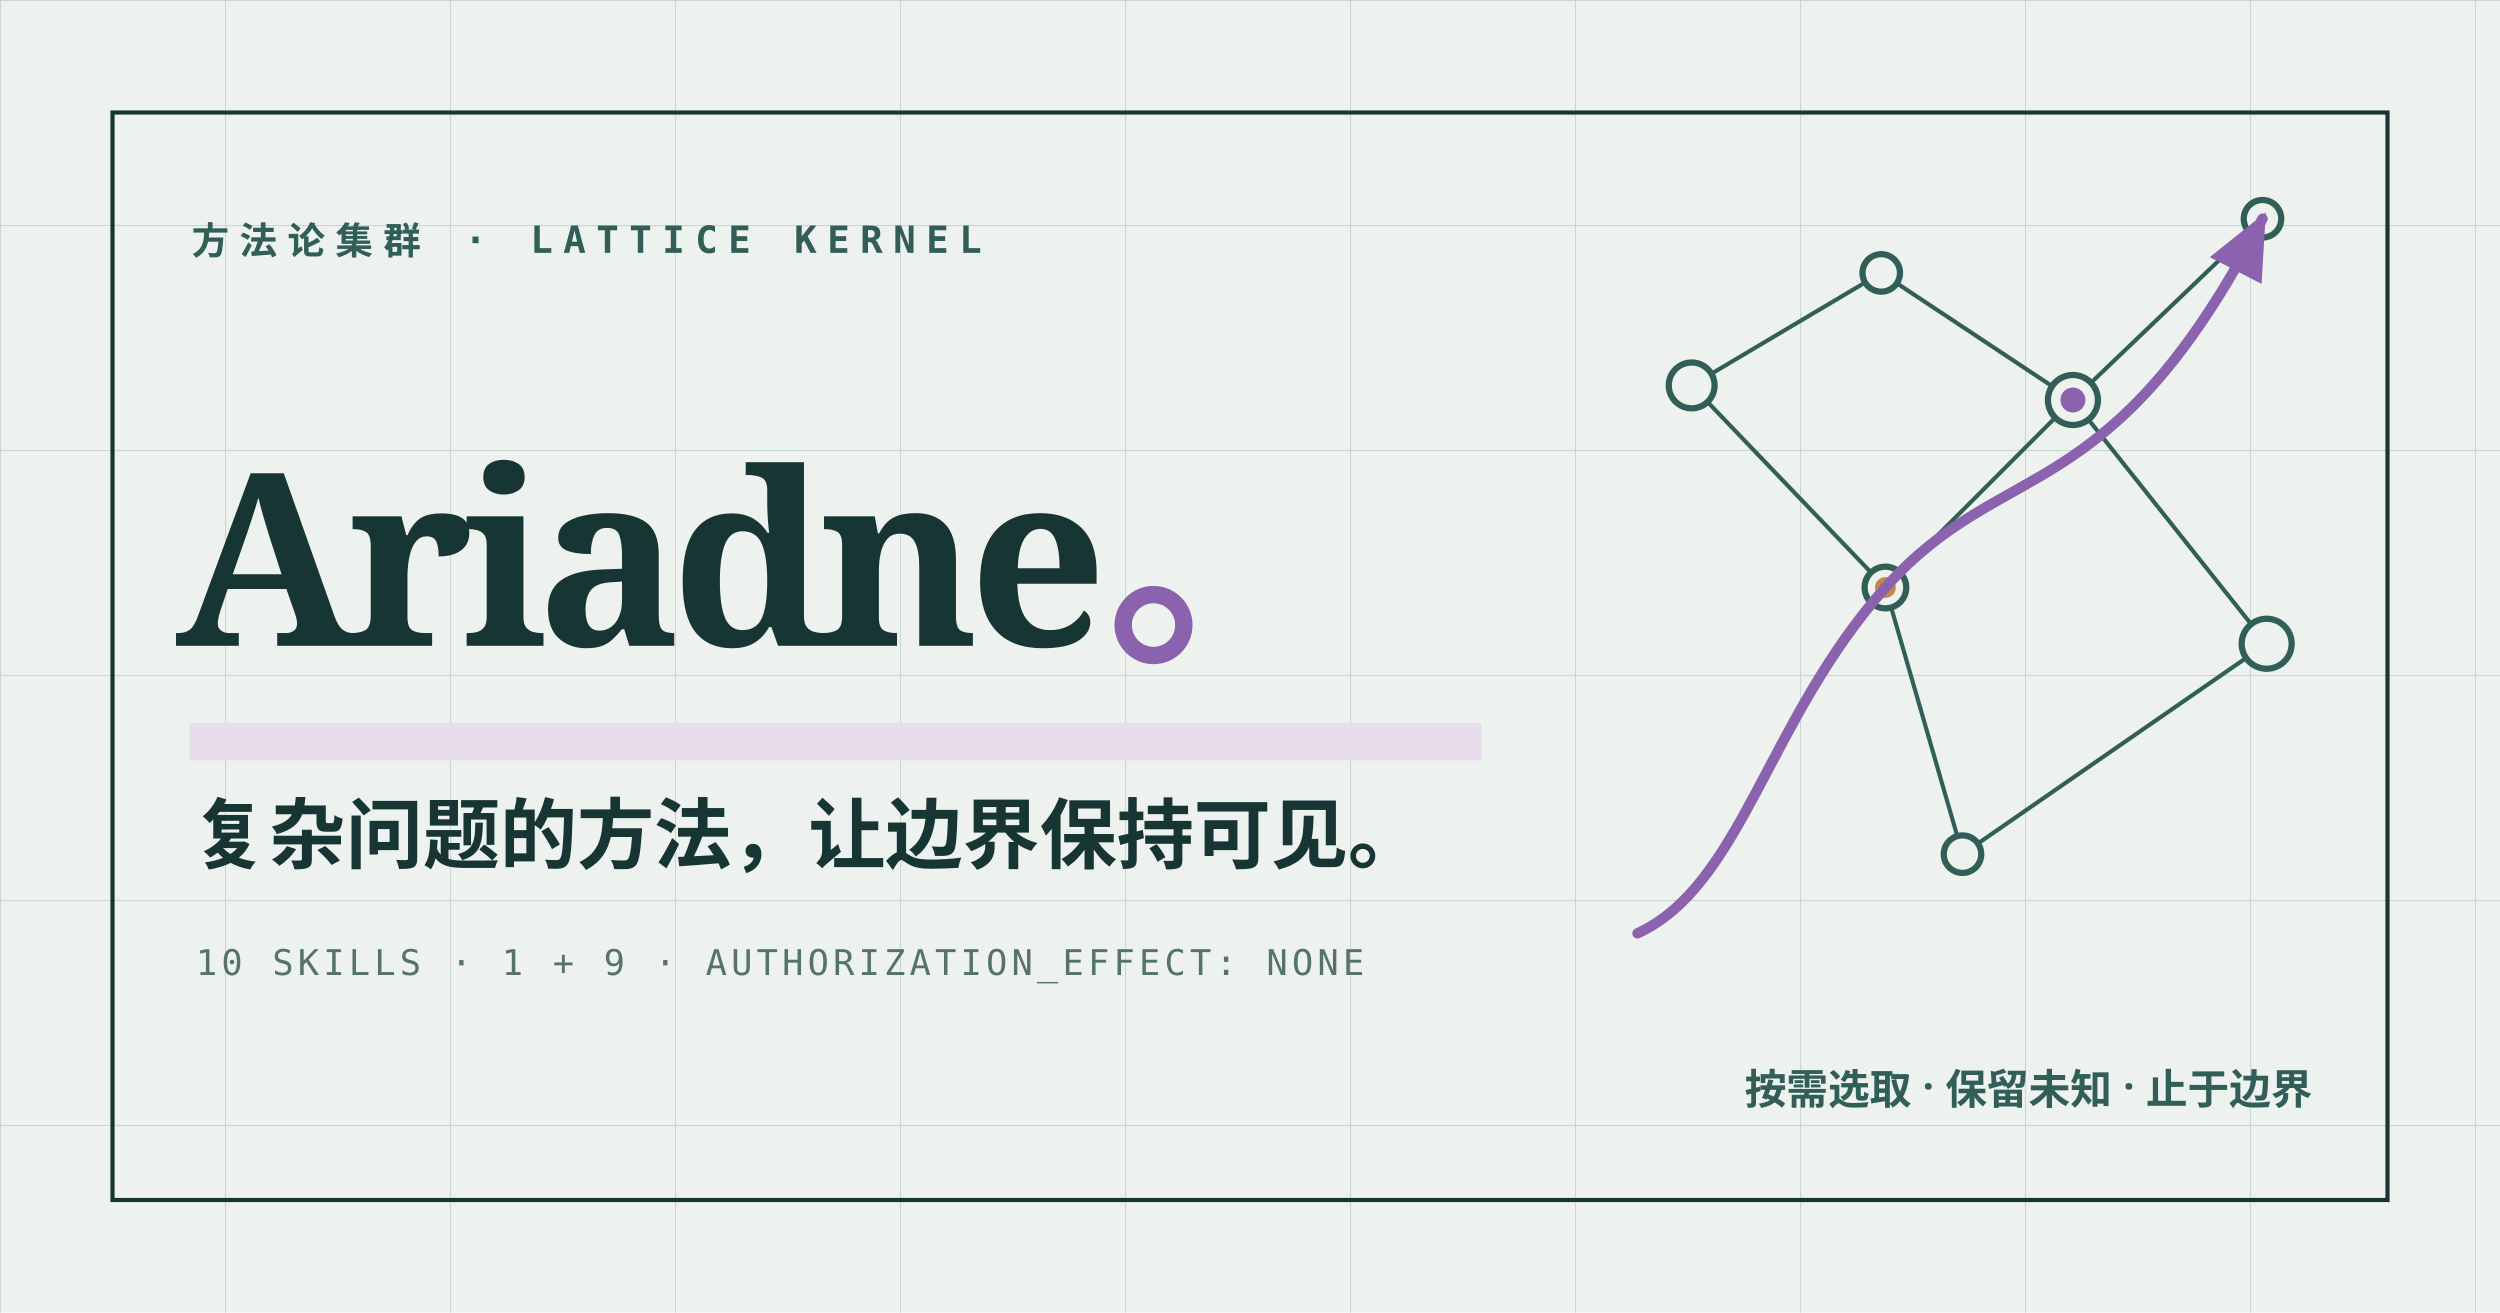
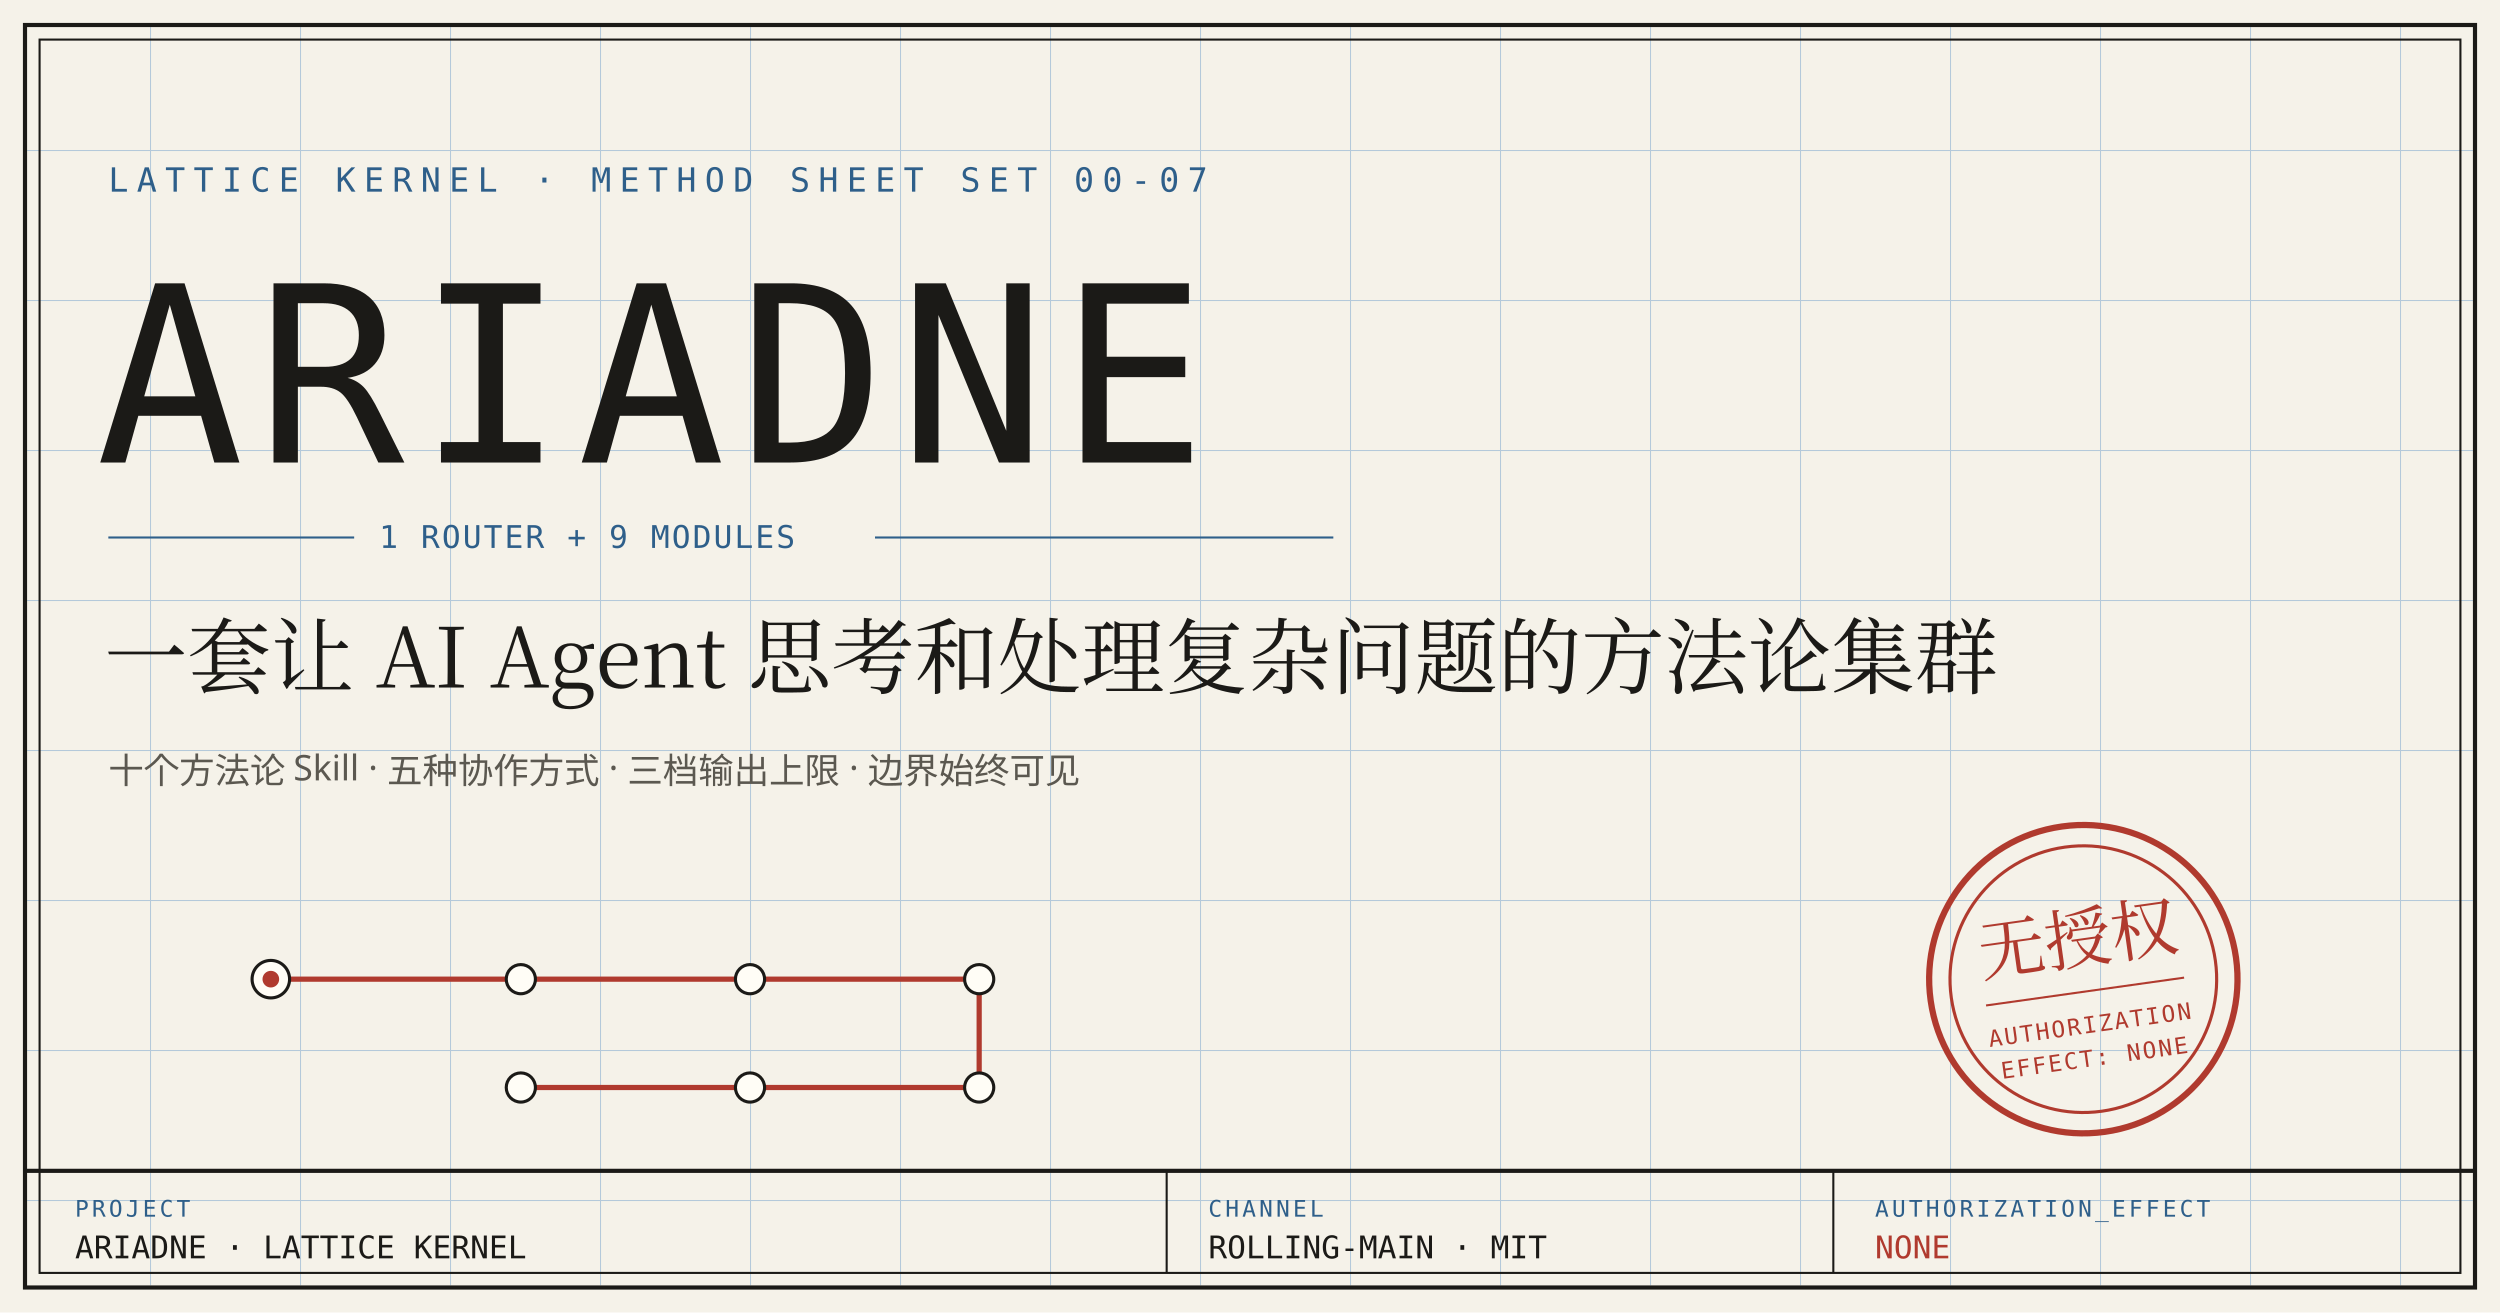
- <svg xmlns="http://www.w3.org/2000/svg" width="1200" height="630" viewBox="0 0 1200 630" role="img" aria-labelledby="og-title og-desc">
+ <svg xmlns="http://www.w3.org/2000/svg" viewBox="0 0 1200 630" role="img" aria-labelledby="og-title">
  <defs>
-     <pattern id="grid" width="108" height="108" patternUnits="userSpaceOnUse">
-       <path d="M108 0H0V108" fill="none" stroke="#B7CBC4" stroke-width="1" opacity=".7" />
+     <pattern id="og-grid" width="72" height="72" patternUnits="userSpaceOnUse">
+       <path d="M72 0H0V72" fill="none" stroke="#B4C9DA" stroke-width="1" />
    </pattern>
-     <marker id="arrow" viewBox="0 0 10 10" refX="8" refY="5" markerWidth="7" markerHeight="7" orient="auto-start-reverse">
-       <path d="m0 1 9 4-9 4Z" fill="#8B62AD" />
-     </marker>
  </defs>
-   <rect width="1200" height="630" fill="#EDF2EF" />
-   <rect width="1200" height="630" fill="url(#grid)" />
-   <rect x="54" y="54" width="1092" height="522" fill="none" stroke="#173532" stroke-width="2" />
-   <text x="92" y="122" fill="#315F58" font-family="Consolas, monospace" font-size="18" font-weight="700" letter-spacing="5">方法论集群 · LATTICE KERNEL</text>
-   <text x="84" y="310" fill="#173532" font-family="Georgia, 'Songti SC', serif" font-size="116" font-weight="700" letter-spacing="-5">Ariadne<tspan fill="#8B62AD">。</tspan>
-   </text>
-   <rect x="91" y="347" width="620" height="18" fill="#E7DDED" />
-   <text x="92" y="414" fill="#173532" font-family="Georgia, 'Songti SC', serif" font-size="37" font-weight="700">复杂问题的方法，让边界保持可见。</text>
-   <text x="94" y="468" fill="#55726D" font-family="Consolas, monospace" font-size="17" letter-spacing="2">10 SKILLS · 1 + 9 · AUTHORIZATION_EFFECT: NONE</text>
-   <g fill="none" stroke="#315F58" stroke-width="2">
-     <path d="m812 185 91-54 92 61 91-87" />
-     <path d="m812 185 93 97 90-90 93 117" />
-     <path d="m905 282 37 128 146-101" />
+   <rect width="1200" height="630" fill="#F5F2E9" />
+   <rect x="13" y="13" width="1174" height="604" fill="url(#og-grid)" />
+   <rect x="12" y="12" width="1176" height="606" fill="none" stroke="#1B1A17" stroke-width="2" />
+   <rect x="19" y="19" width="1162" height="592" fill="none" stroke="#1B1A17" stroke-width="1" />
+   <g font-family="ui-monospace, 'Cascadia Mono', Consolas, Menlo, monospace">
+     <text x="52" y="92" font-size="16" letter-spacing="4" fill="#2E5F8A">LATTICE KERNEL · METHOD SHEET SET 00-07</text>
+     <text x="46" y="222" font-size="118" font-weight="500" letter-spacing="6" fill="#1B1A17">ARIADNE</text>
+     <line x1="52" y1="258" x2="170" y2="258" stroke="#2E5F8A" stroke-width="1" />
+     <text x="182" y="263" font-size="15" letter-spacing="1" fill="#2E5F8A">1 ROUTER + 9 MODULES</text>
+     <line x1="420" y1="258" x2="640" y2="258" stroke="#2E5F8A" stroke-width="1" />
  </g>
-   <g fill="#EDF2EF" stroke="#315F58" stroke-width="3">
-     <circle cx="812" cy="185" r="11" />
-     <circle cx="903" cy="131" r="9" />
-     <circle cx="995" cy="192" r="12" />
-     <circle cx="1086" cy="105" r="9" />
-     <circle cx="905" cy="282" r="10" />
-     <circle cx="942" cy="410" r="9" />
-     <circle cx="1088" cy="309" r="12" />
+   <text x="50" y="330" font-family="'STFangsong', 'FangSong', 'FangSong_GB2312', 'Noto Serif CJK SC', 'Songti SC', SimSun, serif" font-size="40" fill="#1B1A17">一套让 AI Agent 思考和处理复杂问题的方法论集群</text>
+   <text x="52" y="376" font-family="system-ui, 'Segoe UI', 'PingFang SC', 'Microsoft YaHei', sans-serif" font-size="17" fill="#5B5850">十个方法论 Skill · 五种协作方式 · 三档输出上限 · 边界始终可见</text>
+   <g>
+     <polyline points="130,470 470,470 470,522 250,522" fill="none" stroke="#B03A2E" stroke-width="2.5" />
+     <g fill="#FFFDF6" stroke="#1B1A17" stroke-width="1.5">
+       <circle cx="130" cy="470" r="9" />
+       <circle cx="250" cy="470" r="7" />
+       <circle cx="360" cy="470" r="7" />
+       <circle cx="470" cy="470" r="7" />
+       <circle cx="470" cy="522" r="7" />
+       <circle cx="360" cy="522" r="7" />
+       <circle cx="250" cy="522" r="7" />
+     </g>
+     <circle cx="130" cy="470" r="4" fill="#B03A2E" />
  </g>
-   <circle cx="995" cy="192" r="6" fill="#8B62AD" />
-   <circle cx="905" cy="282" r="5" fill="#C4874F" />
-   <path d="M786 448c50-23 62-102 119-166s108-36 181-177" fill="none" stroke="#8B62AD" stroke-width="5" stroke-linecap="round" marker-end="url(#arrow)" />
-   <text x="1110" y="530" fill="#315F58" font-family="Georgia, 'Songti SC', serif" font-size="20" font-weight="700" text-anchor="end">按需选取 · 保留未知 · 止于边界</text>
+   <g transform="rotate(-8 1000 470)">
+     <circle cx="1000" cy="470" r="74" fill="none" stroke="#B03A2E" stroke-width="3" />
+     <circle cx="1000" cy="470" r="64" fill="none" stroke="#B03A2E" stroke-width="1.5" />
+     <text x="1000" y="462" font-family="'STFangsong', 'FangSong', 'FangSong_GB2312', 'Noto Serif CJK SC', 'Songti SC', SimSun, serif" font-size="32" fill="#B03A2E" text-anchor="middle">无授权</text>
+     <line x1="952" y1="476" x2="1048" y2="476" stroke="#B03A2E" stroke-width="1" />
+     <text x="1000" y="496" font-family="ui-monospace, 'Cascadia Mono', Consolas, Menlo, monospace" font-size="11" letter-spacing="1" fill="#B03A2E" text-anchor="middle">AUTHORIZATION</text>
+     <text x="1000" y="512" font-family="ui-monospace, 'Cascadia Mono', Consolas, Menlo, monospace" font-size="11" letter-spacing="1" fill="#B03A2E" text-anchor="middle">EFFECT: NONE</text>
+   </g>
+   <line x1="12" y1="562" x2="1188" y2="562" stroke="#1B1A17" stroke-width="2" />
+   <line x1="560" y1="562" x2="560" y2="611" stroke="#1B1A17" stroke-width="1" />
+   <line x1="880" y1="562" x2="880" y2="611" stroke="#1B1A17" stroke-width="1" />
+   <g font-family="ui-monospace, 'Cascadia Mono', Consolas, Menlo, monospace">
+     <g font-size="11" letter-spacing="1.5" fill="#2E5F8A">
+       <text x="36" y="584">PROJECT</text>
+       <text x="580" y="584">CHANNEL</text>
+       <text x="900" y="584">AUTHORIZATION_EFFECT</text>
+     </g>
+     <g font-size="15" fill="#1B1A17">
+       <text x="36" y="604">ARIADNE · LATTICE KERNEL</text>
+       <text x="580" y="604">ROLLING-MAIN · MIT</text>
+       <text x="900" y="604" fill="#B03A2E">NONE</text>
+     </g>
+   </g>
</svg>
